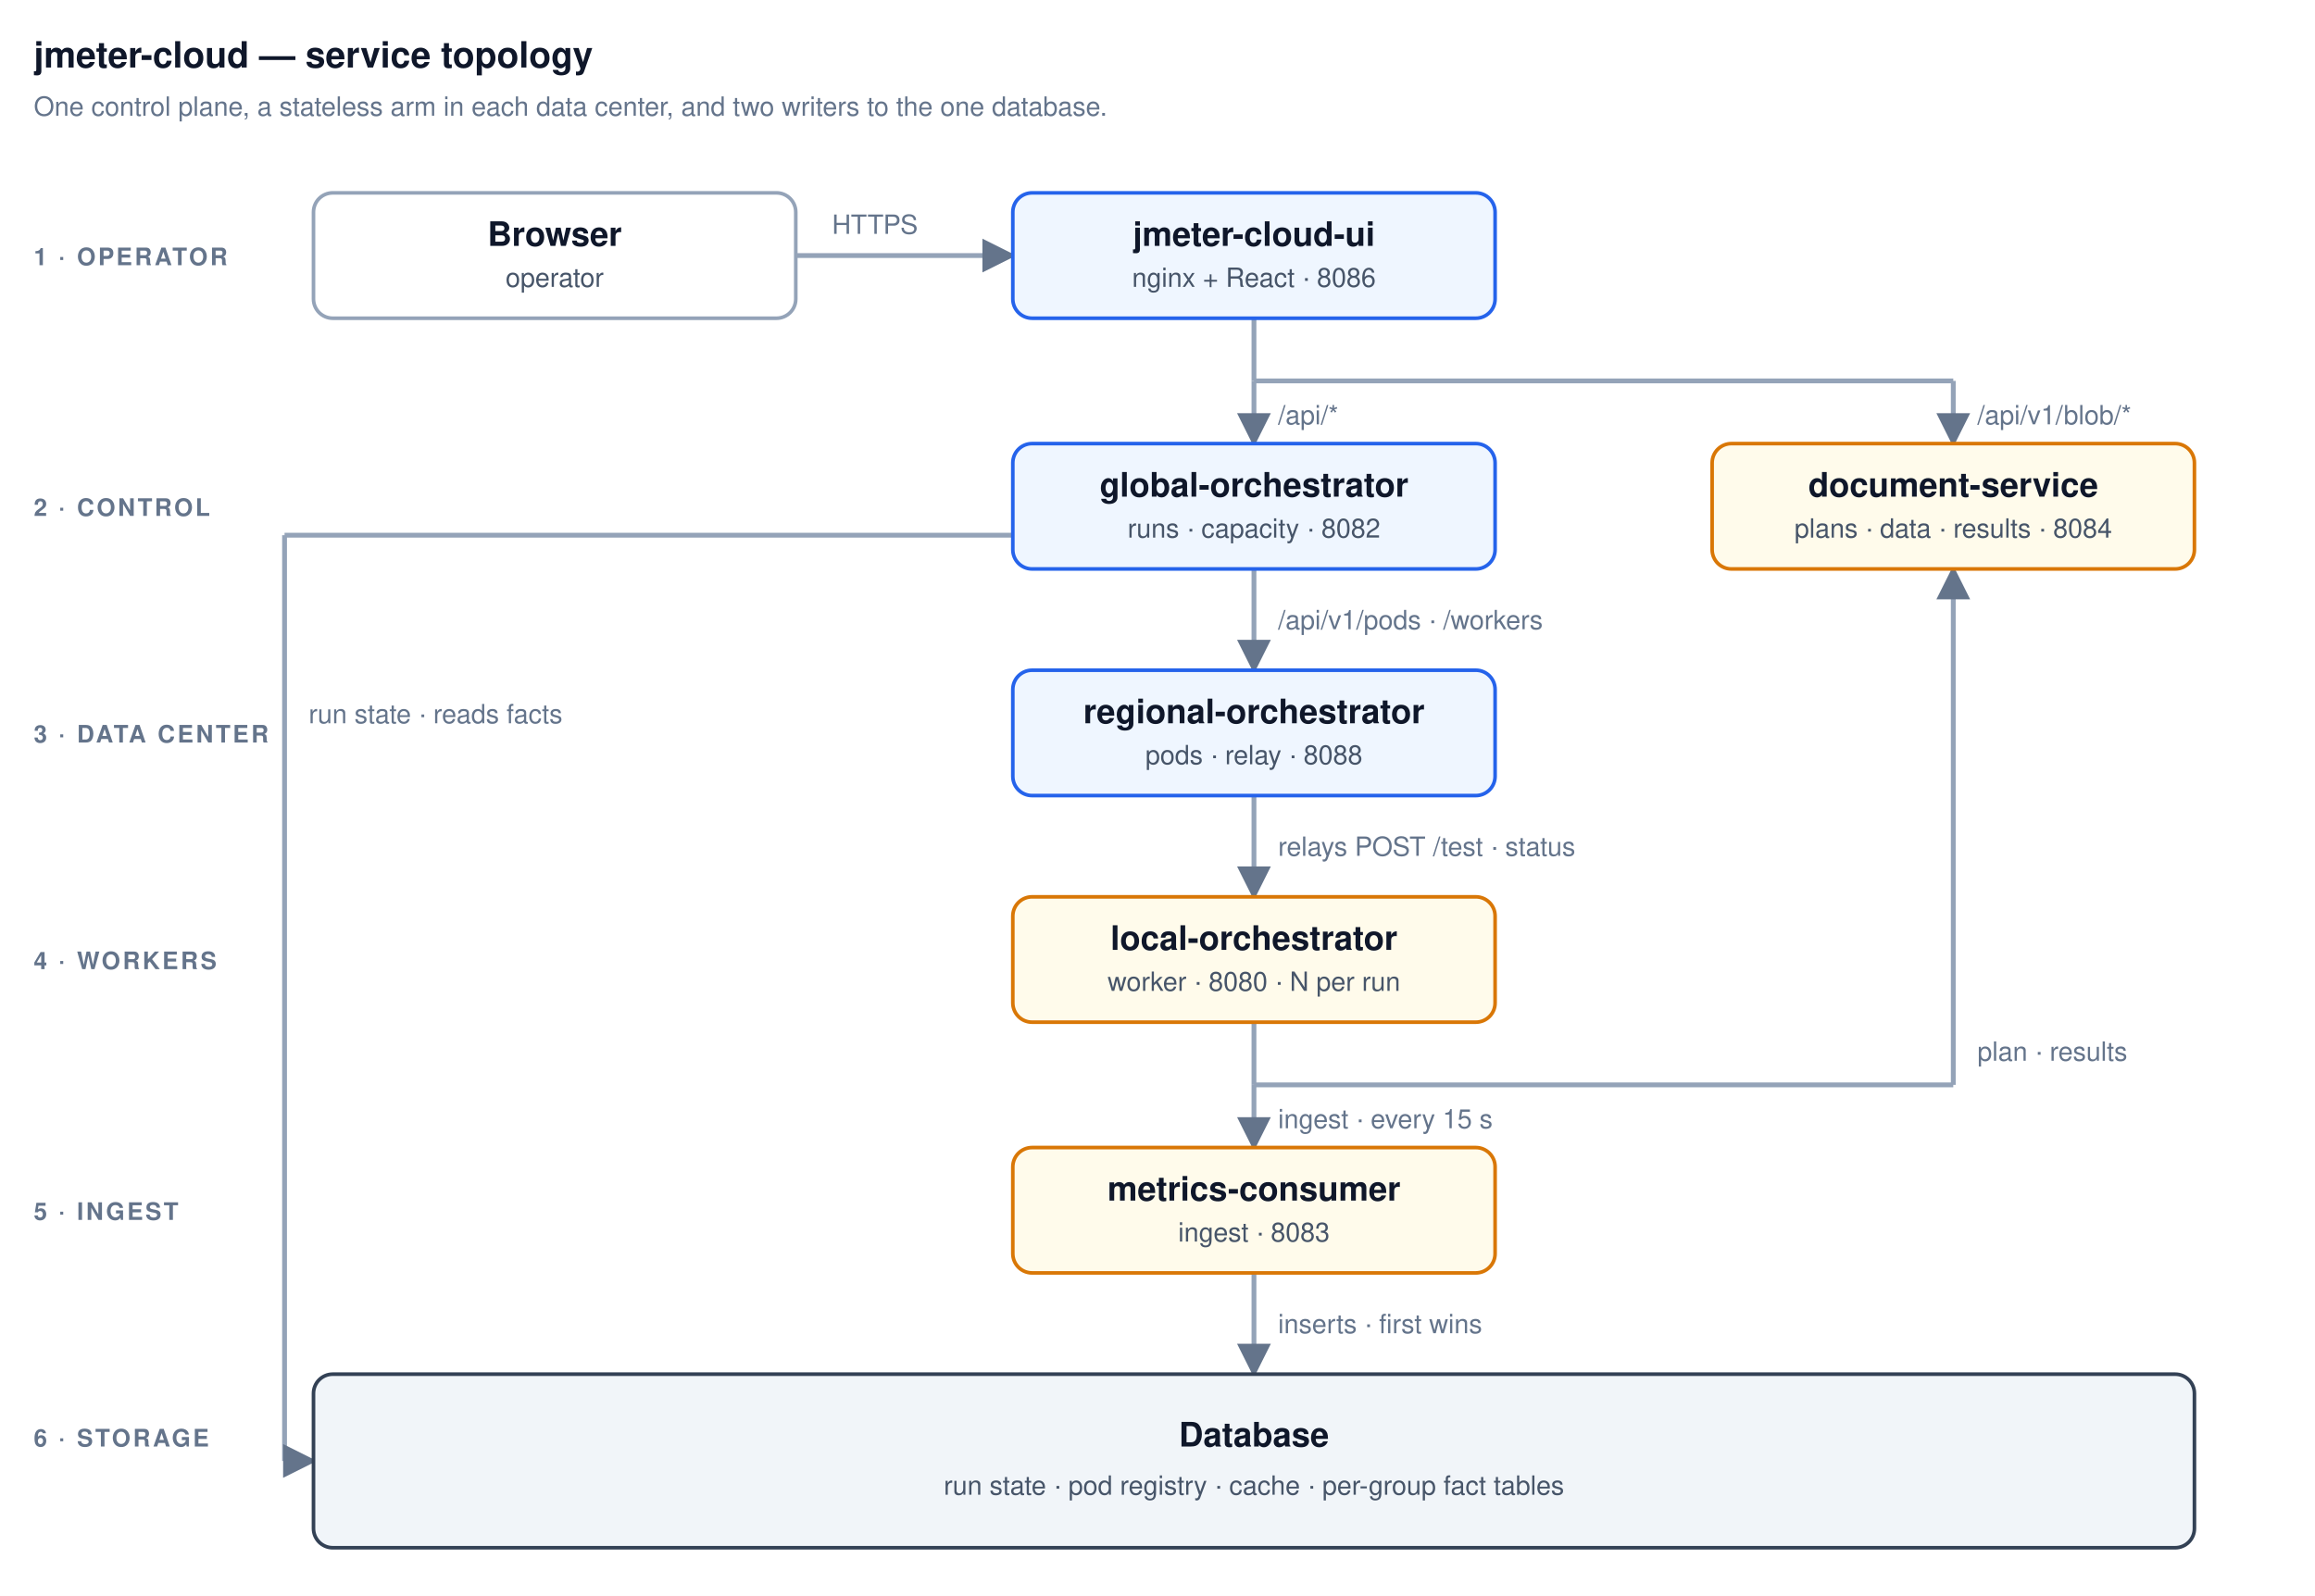
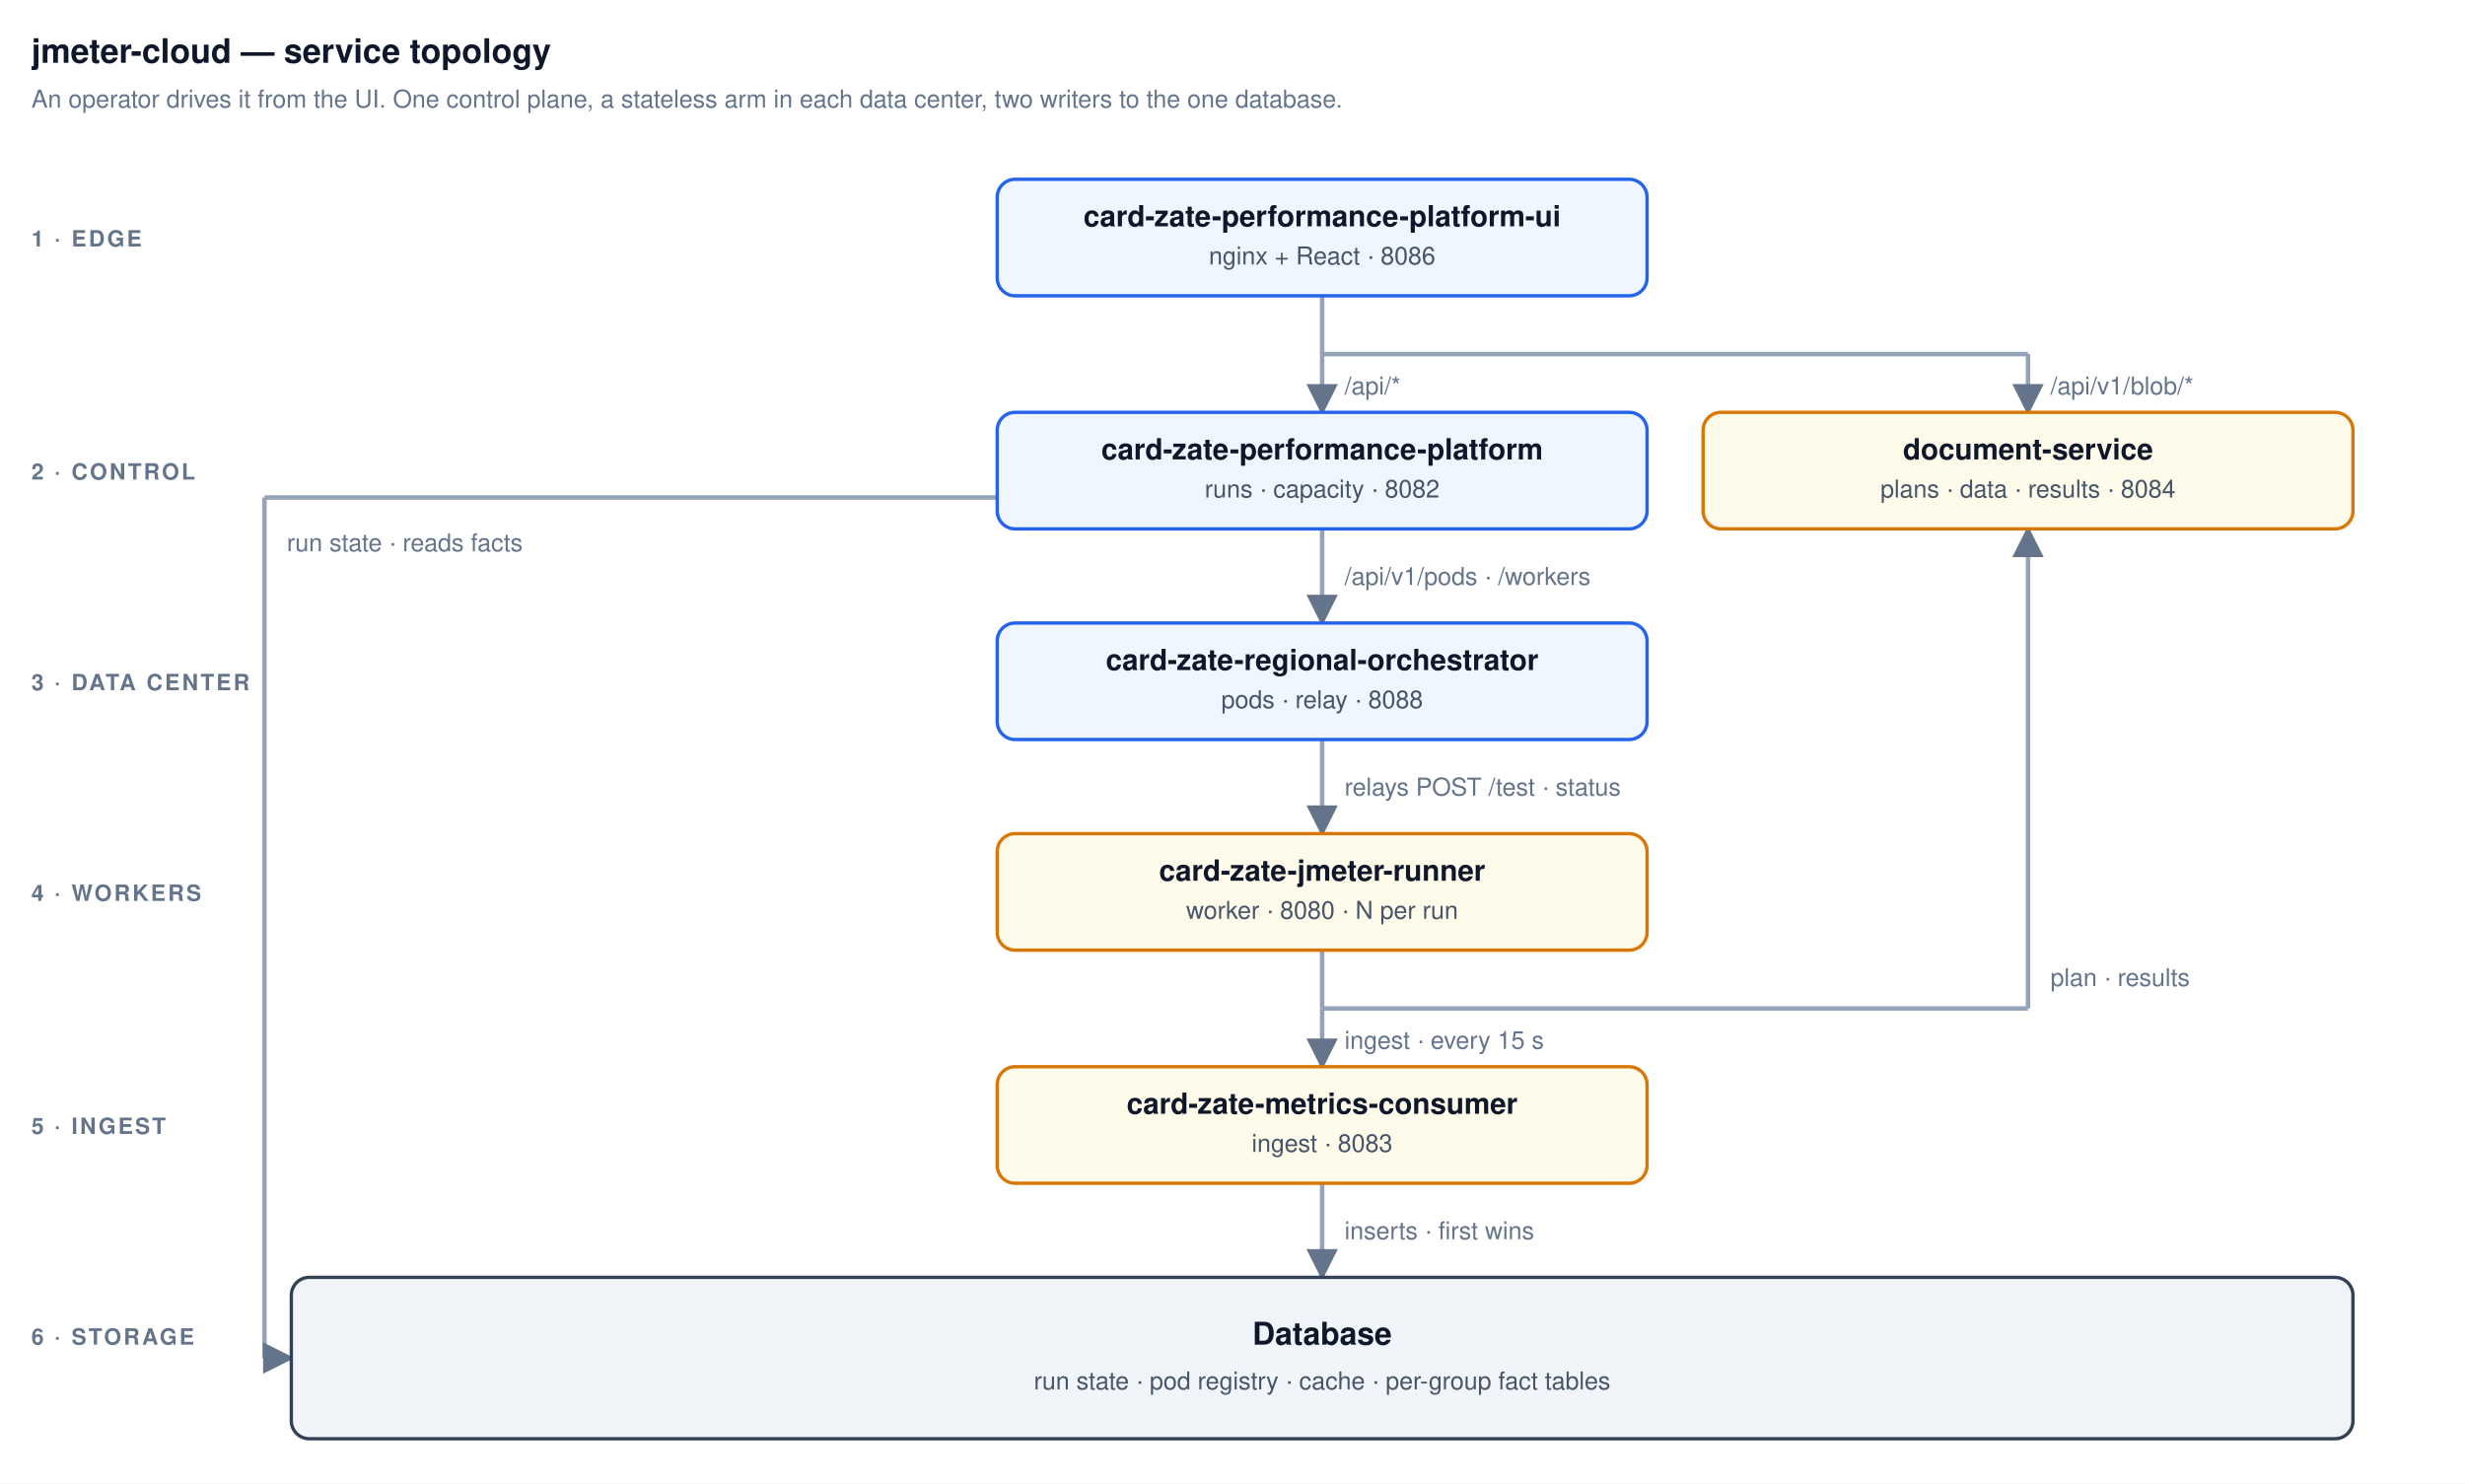
- <svg xmlns="http://www.w3.org/2000/svg" viewBox="0 0 960 662" width="960" height="662" role="img" aria-label="Service topology: the browser reaches nginx, which proxies to the global orchestrator and the document service. The global reaches workers only through each cluster's regional orchestrator. Workers POST metric windows to the consumer, and the global and the consumer are the only writers to the database.">
+ <svg xmlns="http://www.w3.org/2000/svg" viewBox="0 0 1100 662" width="1100" height="662" role="img" aria-label="Service topology: nginx serves the SPA and proxies to the performance platform and the document service. The platform reaches workers only through each cluster's regional orchestrator. Workers POST metric windows to the consumer, and the platform and the consumer are the only writers to the database.">
  <defs>
    <marker id="arrow" viewBox="0 0 10 10" refX="9" refY="5" markerWidth="7" markerHeight="7" orient="auto-start-reverse">
      <path d="M0,0 L10,5 L0,10 z" fill="#64748b" />
    </marker>
  </defs>
-   <rect x="0" y="0" width="960" height="662" fill="#ffffff" />
+   <rect x="0" y="0" width="1100" height="662" fill="#ffffff" />
  <g font-family="Segoe UI, Helvetica, Arial, sans-serif">
    <text x="14" y="28" font-size="15" font-weight="700" fill="#0f172a">jmeter-cloud — service topology</text>
-     <text x="14" y="48" font-size="11" fill="#64748b">One control plane, a stateless arm in each data center, and two writers to the one database.</text>
+     <text x="14" y="48" font-size="11" fill="#64748b">An operator drives it from the UI. One control plane, a stateless arm in each data center, two writers to the one database.</text>
    <g font-size="10" font-weight="600" fill="#64748b" letter-spacing="1">
-       <text x="14" y="110">1 · OPERATOR</text>
+       <text x="14" y="110">1 · EDGE</text>
      <text x="14" y="214">2 · CONTROL</text>
      <text x="14" y="308">3 · DATA CENTER</text>
      <text x="14" y="402">4 · WORKERS</text>
      <text x="14" y="506">5 · INGEST</text>
      <text x="14" y="600">6 · STORAGE</text>
    </g>
    <g fill="none" stroke="#94a3b8" stroke-width="2">
-       <line x1="330" y1="106" x2="420" y2="106" marker-end="url(#arrow)" />
-       <line x1="520" y1="132" x2="520" y2="158" />
-       <line x1="520" y1="158" x2="810" y2="158" />
-       <line x1="520" y1="158" x2="520" y2="184" marker-end="url(#arrow)" />
-       <line x1="810" y1="158" x2="810" y2="184" marker-end="url(#arrow)" />
-       <line x1="520" y1="236" x2="520" y2="278" marker-end="url(#arrow)" />
-       <line x1="520" y1="330" x2="520" y2="372" marker-end="url(#arrow)" />
-       <line x1="520" y1="424" x2="520" y2="450" />
-       <line x1="520" y1="450" x2="810" y2="450" />
-       <line x1="520" y1="450" x2="520" y2="476" marker-end="url(#arrow)" />
-       <line x1="810" y1="450" x2="810" y2="236" marker-end="url(#arrow)" />
-       <line x1="520" y1="528" x2="520" y2="570" marker-end="url(#arrow)" />
-       <line x1="420" y1="222" x2="118" y2="222" />
+       <line x1="590" y1="132" x2="590" y2="158" />
+       <line x1="590" y1="158" x2="905" y2="158" />
+       <line x1="590" y1="158" x2="590" y2="184" marker-end="url(#arrow)" />
+       <line x1="905" y1="158" x2="905" y2="184" marker-end="url(#arrow)" />
+       <line x1="590" y1="236" x2="590" y2="278" marker-end="url(#arrow)" />
+       <line x1="590" y1="330" x2="590" y2="372" marker-end="url(#arrow)" />
+       <line x1="590" y1="424" x2="590" y2="450" />
+       <line x1="590" y1="450" x2="905" y2="450" />
+       <line x1="590" y1="450" x2="590" y2="476" marker-end="url(#arrow)" />
+       <line x1="905" y1="450" x2="905" y2="236" marker-end="url(#arrow)" />
+       <line x1="590" y1="528" x2="590" y2="570" marker-end="url(#arrow)" />
+       <line x1="445" y1="222" x2="118" y2="222" />
      <line x1="118" y1="222" x2="118" y2="606" />
      <line x1="118" y1="606" x2="130" y2="606" marker-end="url(#arrow)" />
    </g>
    <g font-size="11" fill="#64748b">
-       <text x="345" y="97">HTTPS</text>
-       <text x="530" y="176">/api/*</text>
-       <text x="820" y="176">/api/v1/blob/*</text>
-       <text x="530" y="261">/api/v1/pods · /workers</text>
-       <text x="530" y="355">relays POST /test · status</text>
-       <text x="820" y="440">plan · results</text>
-       <text x="530" y="468">ingest · every 15 s</text>
-       <text x="530" y="553">inserts · first wins</text>
-       <text x="128" y="300">run state · reads facts</text>
+       <text x="600" y="176">/api/*</text>
+       <text x="915" y="176">/api/v1/blob/*</text>
+       <text x="128" y="246">run state · reads facts</text>
+       <text x="600" y="261">/api/v1/pods · /workers</text>
+       <text x="600" y="355">relays POST /test · status</text>
+       <text x="915" y="440">plan · results</text>
+       <text x="600" y="468">ingest · every 15 s</text>
+       <text x="600" y="553">inserts · first wins</text>
    </g>
-     <rect x="130" y="80" width="200" height="52" rx="8" fill="#ffffff" stroke="#94a3b8" stroke-width="1.5" />
-     <text x="230" y="102" text-anchor="middle" font-size="14" font-weight="600" fill="#0f172a">Browser</text>
-     <text x="230" y="119" text-anchor="middle" font-size="11" fill="#475569">operator</text>
-     <rect x="420" y="80" width="200" height="52" rx="8" fill="#eff6ff" stroke="#2563eb" stroke-width="1.5" />
-     <text x="520" y="102" text-anchor="middle" font-size="14" font-weight="600" fill="#0f172a">jmeter-cloud-ui</text>
-     <text x="520" y="119" text-anchor="middle" font-size="11" fill="#475569">nginx + React · 8086</text>
-     <rect x="420" y="184" width="200" height="52" rx="8" fill="#eff6ff" stroke="#2563eb" stroke-width="1.5" />
-     <text x="520" y="206" text-anchor="middle" font-size="14" font-weight="600" fill="#0f172a">global-orchestrator</text>
-     <text x="520" y="223" text-anchor="middle" font-size="11" fill="#475569">runs · capacity · 8082</text>
-     <rect x="710" y="184" width="200" height="52" rx="8" fill="#fffbeb" stroke="#d97706" stroke-width="1.5" />
-     <text x="810" y="206" text-anchor="middle" font-size="14" font-weight="600" fill="#0f172a">document-service</text>
-     <text x="810" y="223" text-anchor="middle" font-size="11" fill="#475569">plans · data · results · 8084</text>
-     <rect x="420" y="278" width="200" height="52" rx="8" fill="#eff6ff" stroke="#2563eb" stroke-width="1.5" />
-     <text x="520" y="300" text-anchor="middle" font-size="14" font-weight="600" fill="#0f172a">regional-orchestrator</text>
-     <text x="520" y="317" text-anchor="middle" font-size="11" fill="#475569">pods · relay · 8088</text>
-     <rect x="420" y="372" width="200" height="52" rx="8" fill="#fffbeb" stroke="#d97706" stroke-width="1.5" />
-     <text x="520" y="394" text-anchor="middle" font-size="14" font-weight="600" fill="#0f172a">local-orchestrator</text>
-     <text x="520" y="411" text-anchor="middle" font-size="11" fill="#475569">worker · 8080 · N per run</text>
-     <rect x="420" y="476" width="200" height="52" rx="8" fill="#fffbeb" stroke="#d97706" stroke-width="1.5" />
-     <text x="520" y="498" text-anchor="middle" font-size="14" font-weight="600" fill="#0f172a">metrics-consumer</text>
-     <text x="520" y="515" text-anchor="middle" font-size="11" fill="#475569">ingest · 8083</text>
-     <rect x="130" y="570" width="780" height="72" rx="8" fill="#f1f5f9" stroke="#334155" stroke-width="1.5" />
-     <text x="520" y="600" text-anchor="middle" font-size="14" font-weight="700" fill="#0f172a">Database</text>
-     <text x="520" y="620" text-anchor="middle" font-size="11" fill="#475569">run state · pod registry · cache · per-group fact tables</text>
+     <rect x="445" y="80" width="290" height="52" rx="8" fill="#eff6ff" stroke="#2563eb" stroke-width="1.5" />
+     <text x="590" y="101" text-anchor="middle" font-size="13" font-weight="600" fill="#0f172a">card-zate-performance-platform-ui</text>
+     <text x="590" y="118" text-anchor="middle" font-size="11" fill="#475569">nginx + React · 8086</text>
+     <rect x="445" y="184" width="290" height="52" rx="8" fill="#eff6ff" stroke="#2563eb" stroke-width="1.5" />
+     <text x="590" y="205" text-anchor="middle" font-size="13" font-weight="600" fill="#0f172a">card-zate-performance-platform</text>
+     <text x="590" y="222" text-anchor="middle" font-size="11" fill="#475569">runs · capacity · 8082</text>
+     <rect x="760" y="184" width="290" height="52" rx="8" fill="#fffbeb" stroke="#d97706" stroke-width="1.5" />
+     <text x="905" y="205" text-anchor="middle" font-size="13" font-weight="600" fill="#0f172a">document-service</text>
+     <text x="905" y="222" text-anchor="middle" font-size="11" fill="#475569">plans · data · results · 8084</text>
+     <rect x="445" y="278" width="290" height="52" rx="8" fill="#eff6ff" stroke="#2563eb" stroke-width="1.5" />
+     <text x="590" y="299" text-anchor="middle" font-size="13" font-weight="600" fill="#0f172a">card-zate-regional-orchestrator</text>
+     <text x="590" y="316" text-anchor="middle" font-size="11" fill="#475569">pods · relay · 8088</text>
+     <rect x="445" y="372" width="290" height="52" rx="8" fill="#fffbeb" stroke="#d97706" stroke-width="1.5" />
+     <text x="590" y="393" text-anchor="middle" font-size="13" font-weight="600" fill="#0f172a">card-zate-jmeter-runner</text>
+     <text x="590" y="410" text-anchor="middle" font-size="11" fill="#475569">worker · 8080 · N per run</text>
+     <rect x="445" y="476" width="290" height="52" rx="8" fill="#fffbeb" stroke="#d97706" stroke-width="1.5" />
+     <text x="590" y="497" text-anchor="middle" font-size="13" font-weight="600" fill="#0f172a">card-zate-metrics-consumer</text>
+     <text x="590" y="514" text-anchor="middle" font-size="11" fill="#475569">ingest · 8083</text>
+     <rect x="130" y="570" width="920" height="72" rx="8" fill="#f1f5f9" stroke="#334155" stroke-width="1.5" />
+     <text x="590" y="600" text-anchor="middle" font-size="14" font-weight="700" fill="#0f172a">Database</text>
+     <text x="590" y="620" text-anchor="middle" font-size="11" fill="#475569">run state · pod registry · cache · per-group fact tables</text>
  </g>
</svg>
